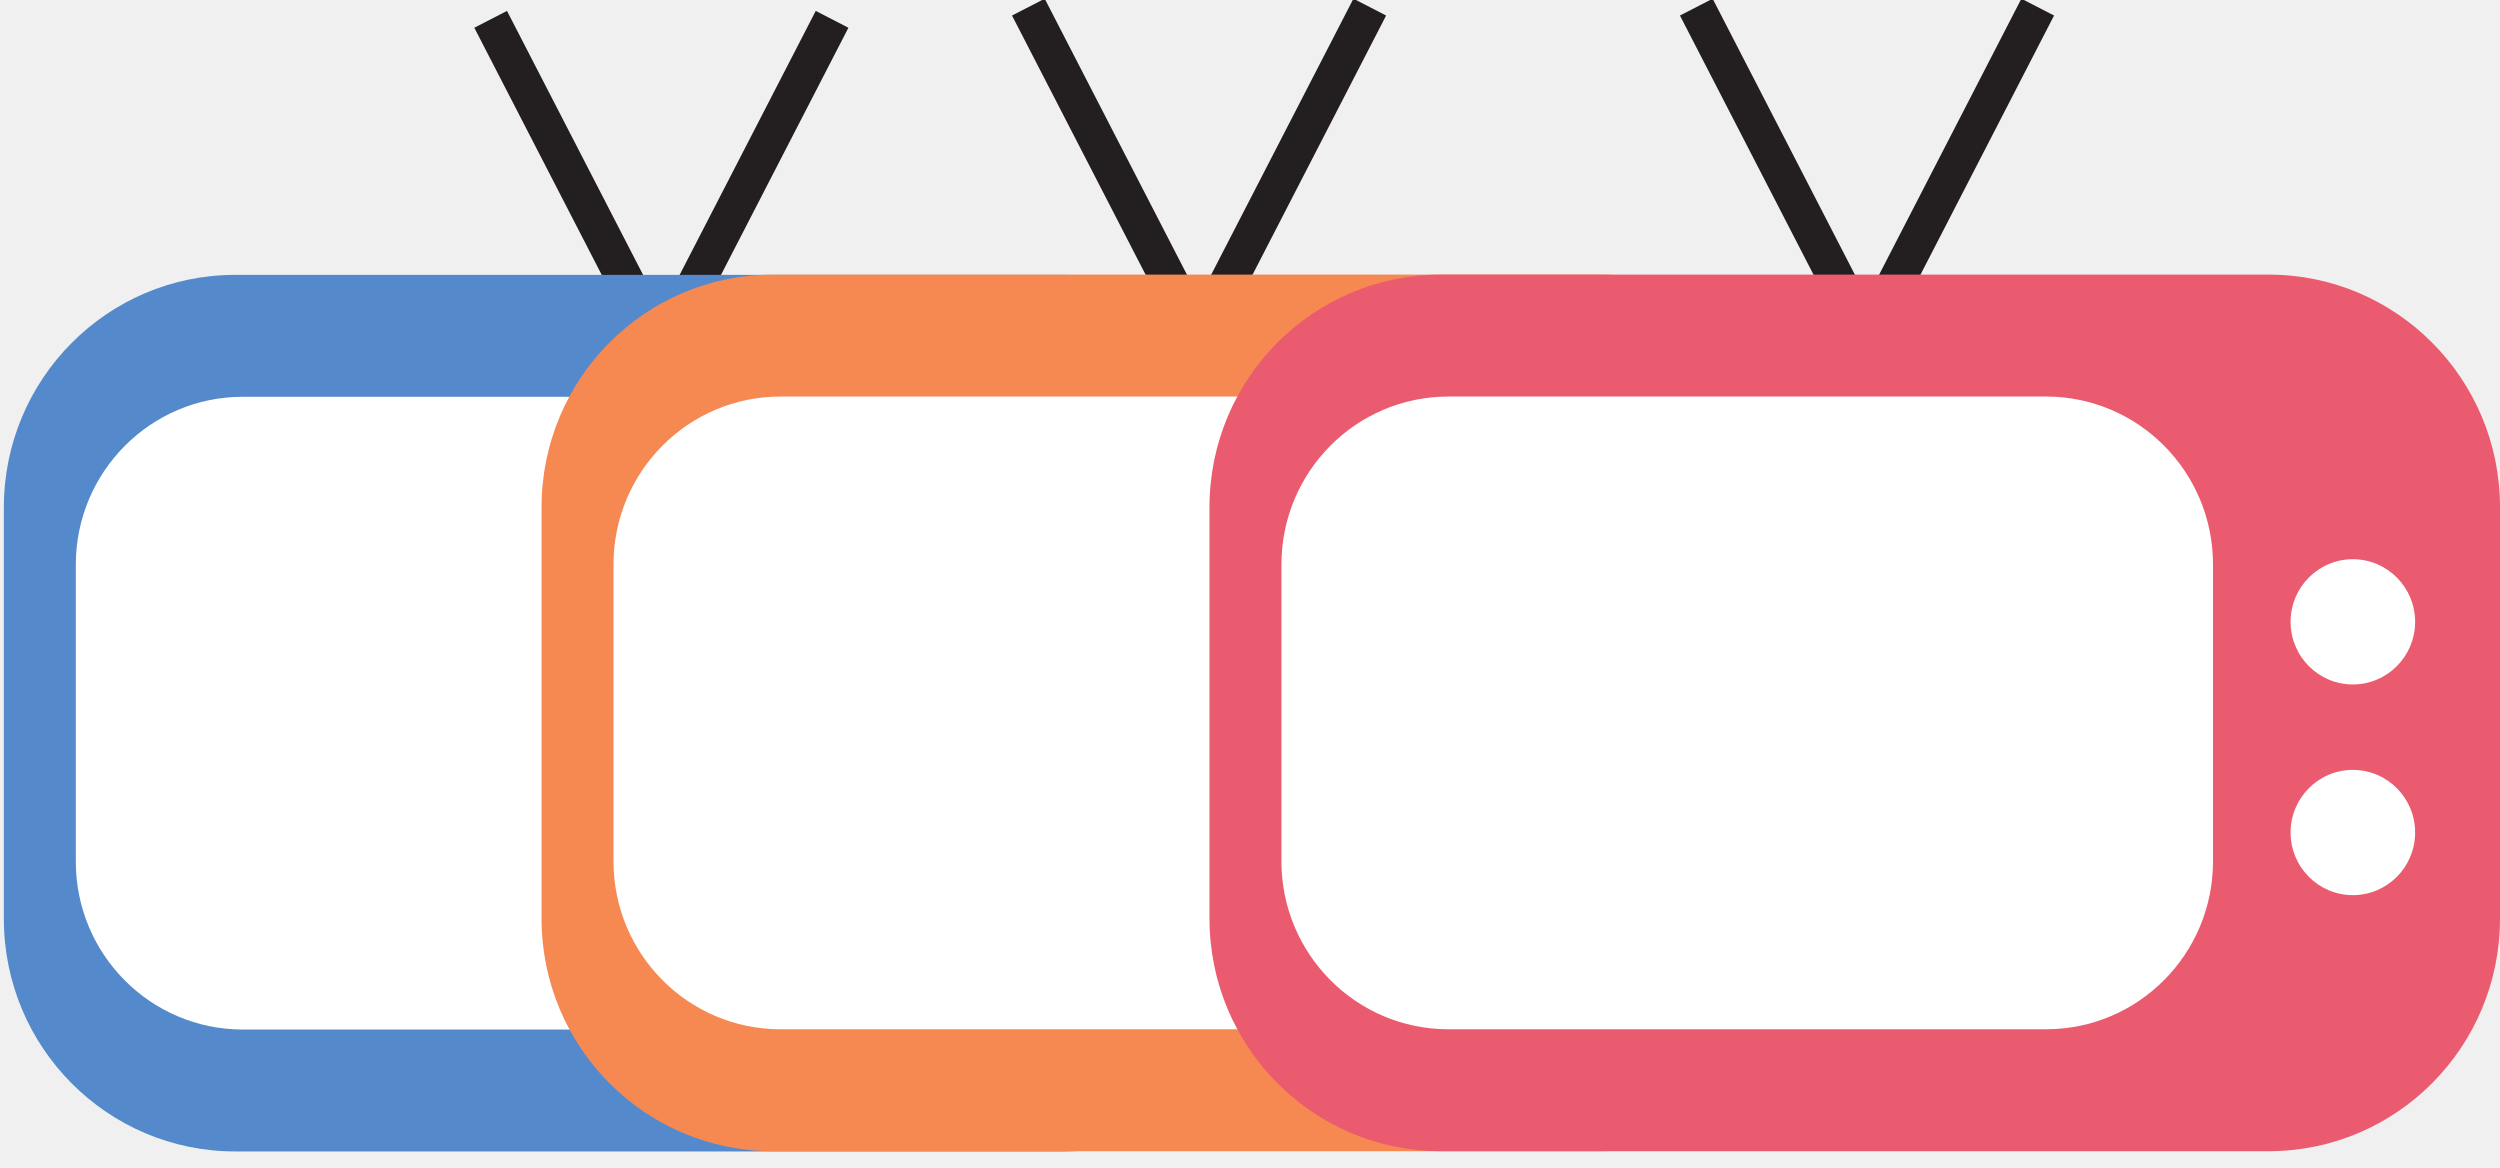
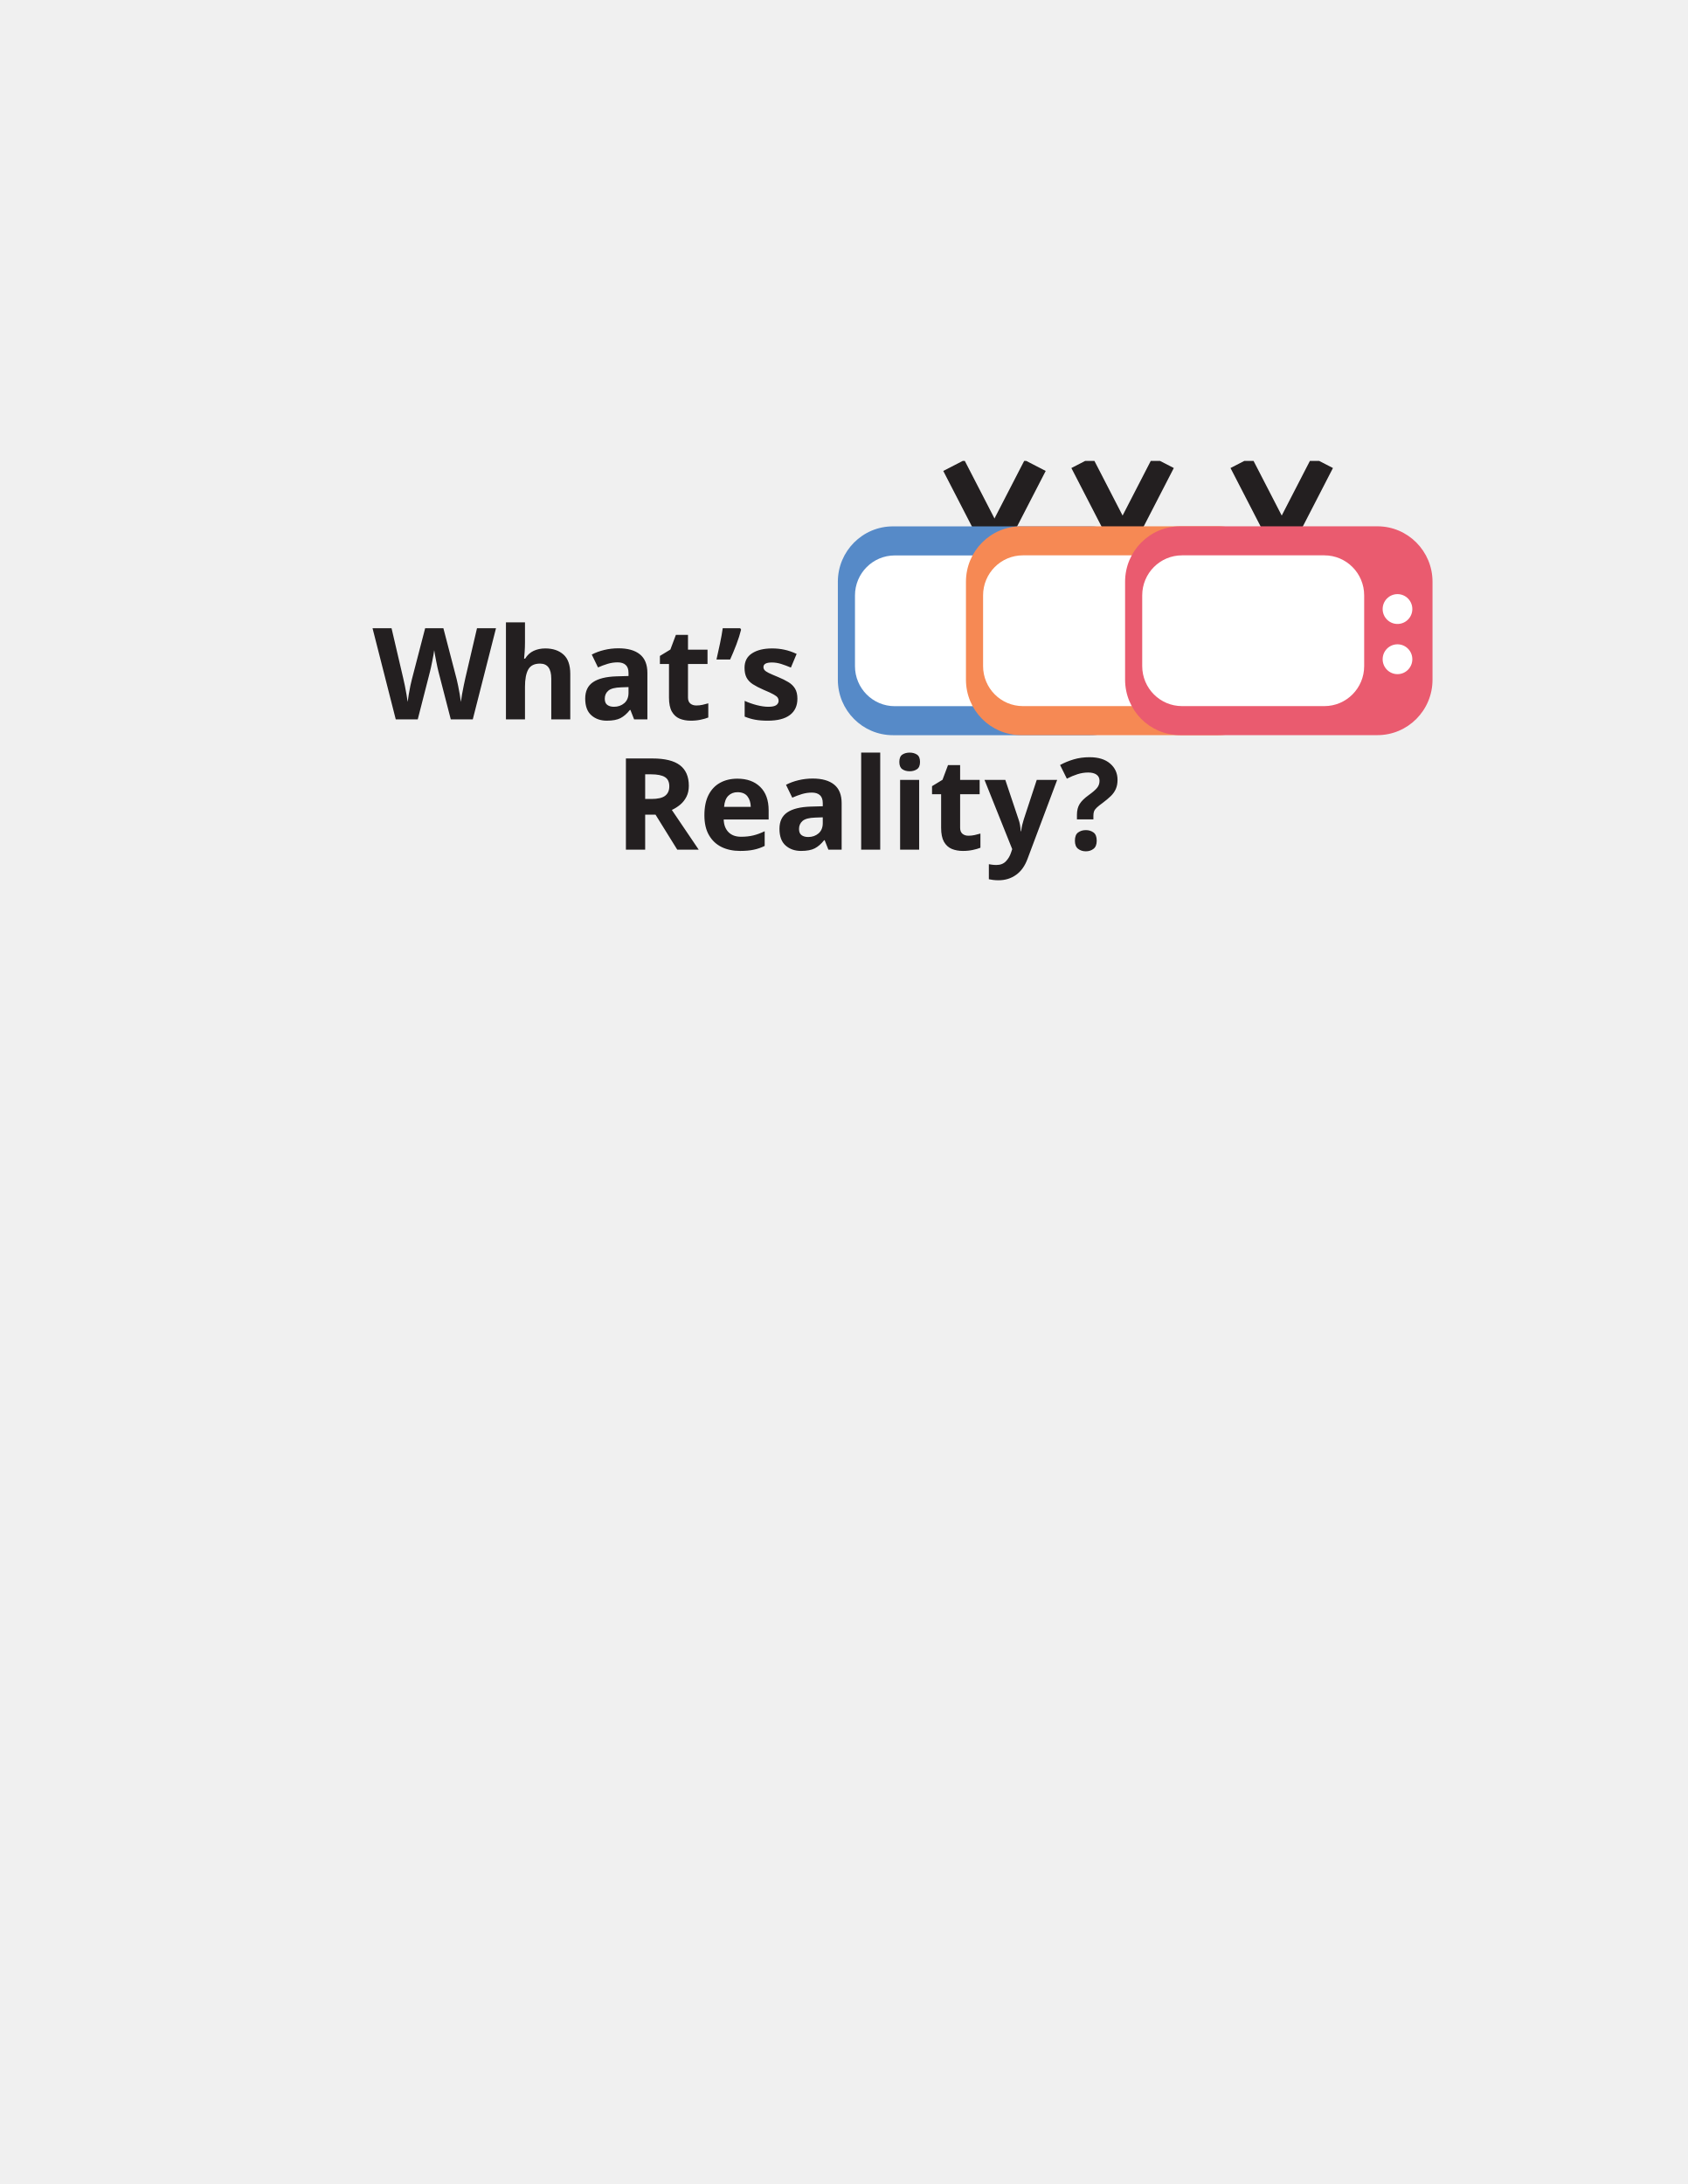
- <svg xmlns="http://www.w3.org/2000/svg" width="272" height="127" viewBox="0 0 272 127" fill="none">
-   <g clip-path="url(#clip0_191_144)">
-     <path d="M90.53 2.103L73.291 35.539" stroke="#231F20" stroke-width="4" stroke-miterlimit="10" />
-     <path d="M53.383 2.103L70.622 35.539" stroke="#231F20" stroke-width="4" stroke-miterlimit="10" />
-     <path d="M111.885 0.774L129.124 34.219" stroke="#231F20" stroke-width="4" stroke-miterlimit="10" />
-     <path d="M149.032 0.774L131.793 34.219" stroke="#231F20" stroke-width="4" stroke-miterlimit="10" />
-     <path d="M184.556 0.774L201.796 34.219" stroke="#231F20" stroke-width="4" stroke-miterlimit="10" />
-     <path d="M221.704 0.774L204.464 34.219" stroke="#231F20" stroke-width="4" stroke-miterlimit="10" />
-     <path d="M115.657 29.905H25.587C11.687 29.905 0.418 41.237 0.418 55.216V99.966C0.418 113.945 11.687 125.277 25.587 125.277H115.657C129.558 125.277 140.826 113.945 140.826 99.966V55.216C140.826 41.237 129.558 29.905 115.657 29.905Z" fill="#548ACC" />
-     <path d="M91.433 43.17H26.415C16.381 43.17 8.248 51.35 8.248 61.44V93.741C8.248 103.832 16.381 112.012 26.415 112.012H91.433C101.467 112.012 109.601 103.832 109.601 93.741V61.44C109.601 51.35 101.467 43.17 91.433 43.17Z" fill="white" />
-     <path d="M124.817 75.798C128.558 75.798 131.592 72.747 131.592 68.984C131.592 65.221 128.558 62.171 124.817 62.171C121.075 62.171 118.041 65.221 118.041 68.984C118.041 72.747 121.075 75.798 124.817 75.798Z" fill="white" stroke="#231F20" stroke-miterlimit="10" />
-     <path d="M124.817 98.711C128.558 98.711 131.592 95.661 131.592 91.898C131.592 88.135 128.558 85.085 124.817 85.085C121.075 85.085 118.041 88.135 118.041 91.898C118.041 95.661 121.075 98.711 124.817 98.711Z" fill="white" stroke="#231F20" stroke-miterlimit="10" />
-     <path d="M174.159 29.878H84.089C70.189 29.878 58.92 41.211 58.92 55.189V99.939C58.92 113.918 70.189 125.25 84.089 125.25H174.159C188.06 125.25 199.328 113.918 199.328 99.939V55.189C199.328 41.211 188.06 29.878 174.159 29.878Z" fill="#F68952" />
-     <path d="M149.935 43.144H84.917C74.883 43.144 66.749 51.324 66.749 61.414V93.715C66.749 103.805 74.883 111.985 84.917 111.985H149.935C159.969 111.985 168.103 103.805 168.103 93.715V61.414C168.103 51.324 159.969 43.144 149.935 43.144Z" fill="white" />
-     <path d="M183.319 74.469C187.06 74.469 190.094 71.418 190.094 67.655C190.094 63.892 187.06 60.842 183.319 60.842C179.577 60.842 176.543 63.892 176.543 67.655C176.543 71.418 179.577 74.469 183.319 74.469Z" fill="white" stroke="#231F20" stroke-miterlimit="10" />
-     <path d="M183.319 97.391C187.06 97.391 190.094 94.34 190.094 90.577C190.094 86.814 187.06 83.764 183.319 83.764C179.577 83.764 176.543 86.814 176.543 90.577C176.543 94.34 179.577 97.391 183.319 97.391Z" fill="white" stroke="#231F20" stroke-miterlimit="10" />
-     <path d="M246.831 29.878H156.761C142.86 29.878 131.592 41.211 131.592 55.189V99.939C131.592 113.918 142.86 125.25 156.761 125.25H246.831C260.731 125.25 272 113.918 272 99.939V55.189C272 41.211 260.731 29.878 246.831 29.878Z" fill="#EA5B6F" />
-     <path d="M222.607 43.144H157.589C147.555 43.144 139.421 51.324 139.421 61.414V93.715C139.421 103.805 147.555 111.985 157.589 111.985H222.607C232.641 111.985 240.775 103.805 240.775 93.715V61.414C240.775 51.324 232.641 43.144 222.607 43.144Z" fill="white" />
-     <path d="M255.99 74.469C259.732 74.469 262.766 71.418 262.766 67.655C262.766 63.892 259.732 60.842 255.99 60.842C252.248 60.842 249.215 63.892 249.215 67.655C249.215 71.418 252.248 74.469 255.99 74.469Z" fill="white" />
-     <path d="M255.99 97.391C259.732 97.391 262.766 94.34 262.766 90.577C262.766 86.814 259.732 83.764 255.99 83.764C252.248 83.764 249.215 86.814 249.215 90.577C249.215 94.34 252.248 97.391 255.99 97.391Z" fill="white" />
-   </g>
+ <svg xmlns="http://www.w3.org/2000/svg" id="Layer_1" version="1.1" viewBox="0 0 612 792">
  <defs>
-     <clipPath id="clip0_191_144">
-       <rect width="272" height="127" fill="white" />
+     <style>
+       .st0, .st1 {
+         fill: none;
+       }
+ 
+       .st2 {
+         fill: #f68954;
+       }
+ 
+       .st3 {
+         font-family: Alexandria-Black, Alexandria;
+         font-weight: 800;
+       }
+ 
+       .st3, .st4 {
+         fill: #231f20;
+         font-size: 46.29px;
+       }
+ 
+       .st5 {
+         stroke-width: 2.15px;
+       }
+ 
+       .st5, .st6 {
+         fill: #fff;
+       }
+ 
+       .st5, .st1 {
+         stroke: #231f20;
+         stroke-miterlimit: 10;
+       }
+ 
+       .st7 {
+         fill: #568ac8;
+       }
+ 
+       .st8 {
+         fill: #ea5b6f;
+       }
+ 
+       .st4 {
+         font-family: Alexandria-Bold, Alexandria;
+         font-weight: 700;
+       }
+ 
+       .st1 {
+         stroke-width: 8.61px;
+       }
+ 
+       .st9 {
+         clip-path: url(#clippath);
+       }
+     </style>
+     <clipPath id="clippath">
+       <rect class="st0" x="303.46" y="167.14" width="215.97" height="100.84" />
    </clipPath>
  </defs>
+   <g class="st9">
+     <g>
+       <path class="st1" d="M375.34,168.81l-13.69,26.55" />
+       <path class="st1" d="M345.85,168.81l13.69,26.55" />
+       <path class="st1" d="M392.3,167.75l13.69,26.56" />
+       <path class="st1" d="M421.79,167.75l-13.69,26.56" />
+       <path class="st1" d="M450,167.75l13.69,26.56" />
+       <path class="st1" d="M479.49,167.75l-13.69,26.56" />
+       <path class="st7" d="M395.29,190.88h-71.51c-11.04,0-19.98,9-19.98,20.1v35.53c0,11.1,8.95,20.1,19.98,20.1h71.51c11.04,0,19.98-9,19.98-20.1v-35.53c0-11.1-8.95-20.1-19.98-20.1Z" />
+       <path class="st6" d="M376.06,201.42h-51.62c-7.97,0-14.43,6.49-14.43,14.51v25.65c0,8.01,6.46,14.51,14.43,14.51h51.62c7.97,0,14.42-6.49,14.42-14.51v-25.65c0-8.01-6.46-14.51-14.42-14.51Z" />
+       <path class="st5" d="M402.57,227.32c2.97,0,5.38-2.42,5.38-5.41s-2.41-5.41-5.38-5.41-5.38,2.42-5.38,5.41,2.41,5.41,5.38,5.41Z" />
+       <path class="st5" d="M402.57,245.51c2.97,0,5.38-2.42,5.38-5.41s-2.41-5.41-5.38-5.41-5.38,2.42-5.38,5.41,2.41,5.41,5.38,5.41Z" />
+       <path class="st2" d="M441.74,190.86h-71.51c-11.04,0-19.98,9-19.98,20.1v35.53c0,11.1,8.95,20.1,19.98,20.1h71.51c11.04,0,19.98-9,19.98-20.1v-35.53c0-11.1-8.95-20.1-19.98-20.1Z" />
+       <path class="st6" d="M422.51,201.39h-51.62c-7.97,0-14.43,6.49-14.43,14.51v25.65c0,8.01,6.46,14.51,14.43,14.51h51.62c7.97,0,14.43-6.49,14.43-14.51v-25.65c0-8.01-6.46-14.51-14.43-14.51Z" />
+       <path class="st5" d="M449.02,226.27c2.97,0,5.38-2.42,5.38-5.41s-2.41-5.41-5.38-5.41-5.38,2.42-5.38,5.41,2.41,5.41,5.38,5.41Z" />
+       <path class="st5" d="M449.02,244.47c2.97,0,5.38-2.42,5.38-5.41s-2.41-5.41-5.38-5.41-5.38,2.42-5.38,5.41,2.41,5.41,5.38,5.41Z" />
+       <path class="st8" d="M499.44,190.86h-71.51c-11.04,0-19.98,9-19.98,20.1v35.53c0,11.1,8.95,20.1,19.98,20.1h71.51c11.04,0,19.98-9,19.98-20.1v-35.53c0-11.1-8.95-20.1-19.98-20.1Z" />
+       <path class="st6" d="M480.21,201.39h-51.62c-7.97,0-14.43,6.49-14.43,14.51v25.65c0,8.01,6.46,14.51,14.43,14.51h51.62c7.97,0,14.43-6.49,14.43-14.51v-25.65c0-8.01-6.46-14.51-14.43-14.51Z" />
+       <path class="st6" d="M506.72,226.27c2.97,0,5.38-2.42,5.38-5.41s-2.41-5.41-5.38-5.41-5.38,2.42-5.38,5.41,2.41,5.41,5.38,5.41Z" />
+       <path class="st6" d="M506.72,244.47c2.97,0,5.38-2.42,5.38-5.41s-2.41-5.41-5.38-5.41-5.38,2.42-5.38,5.41,2.41,5.41,5.38,5.41Z" />
+     </g>
+   </g>
+   <g>
+     <text class="st4" transform="translate(135.08 260.88)">
+       <tspan x="0" y="0">What’s </tspan>
+     </text>
+     <text class="st3" transform="translate(222.78 308.11)">
+       <tspan x="0" y="0">Reality?</tspan>
+     </text>
+   </g>
</svg>
